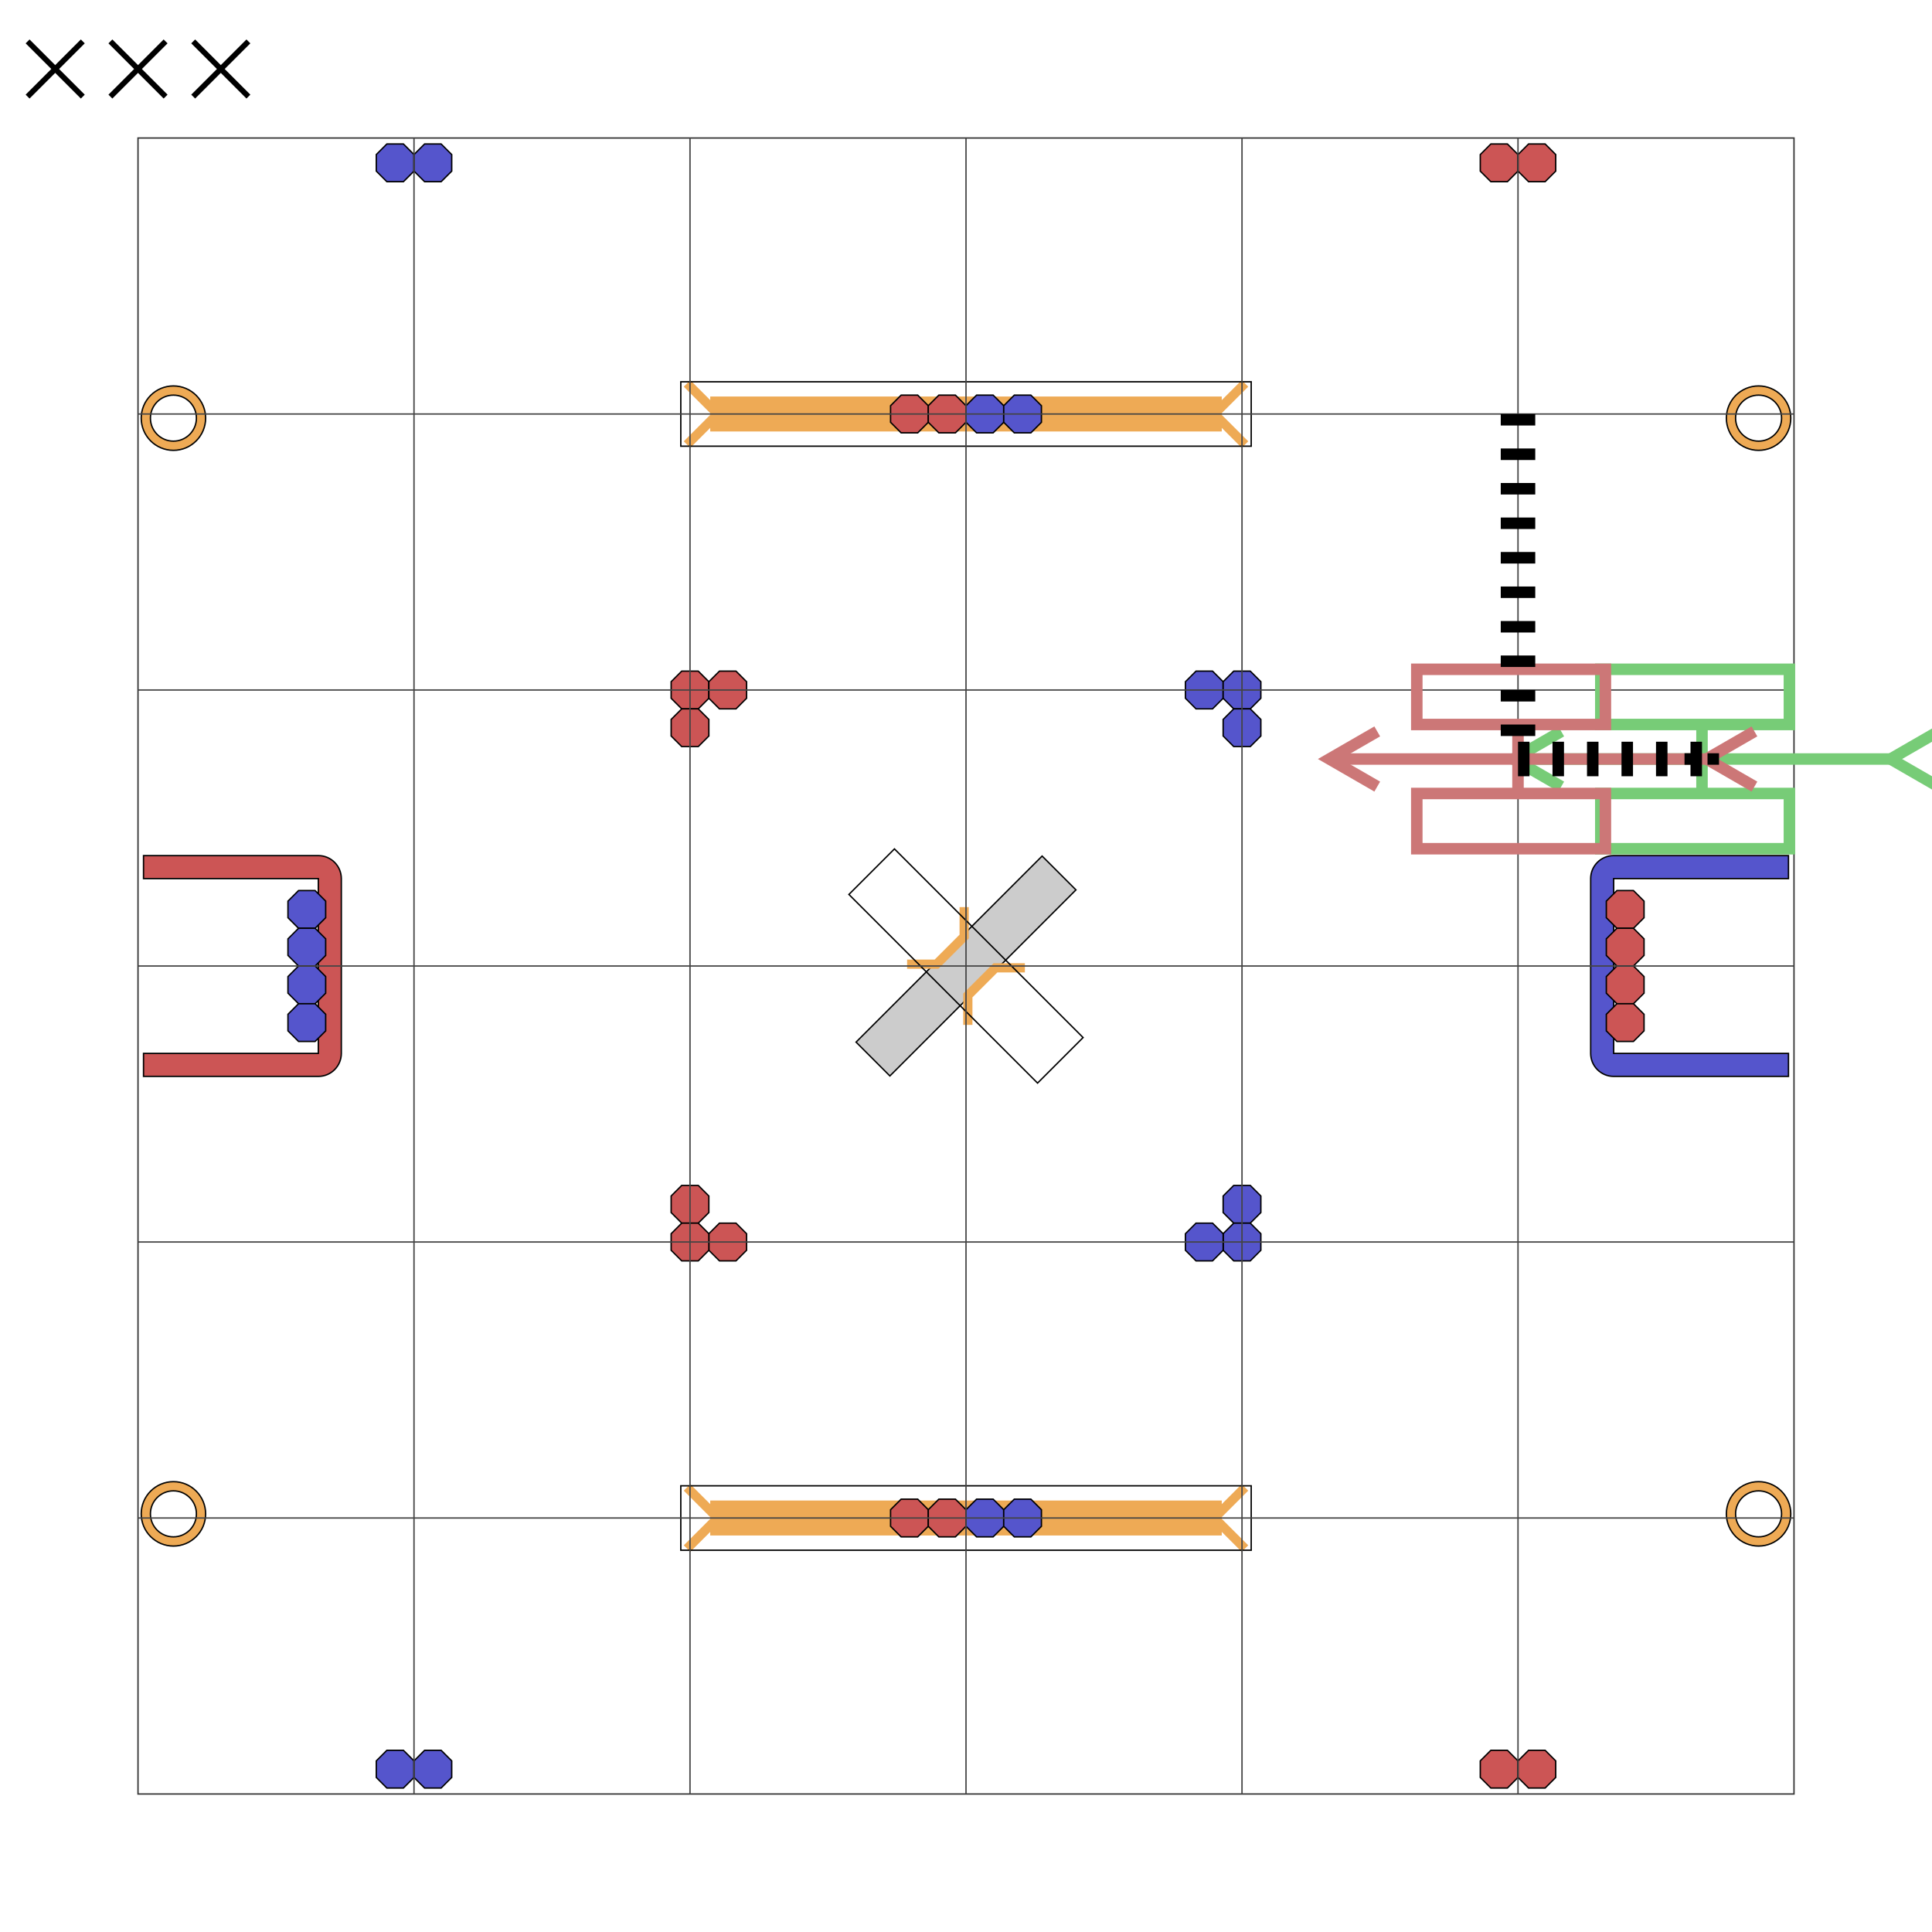
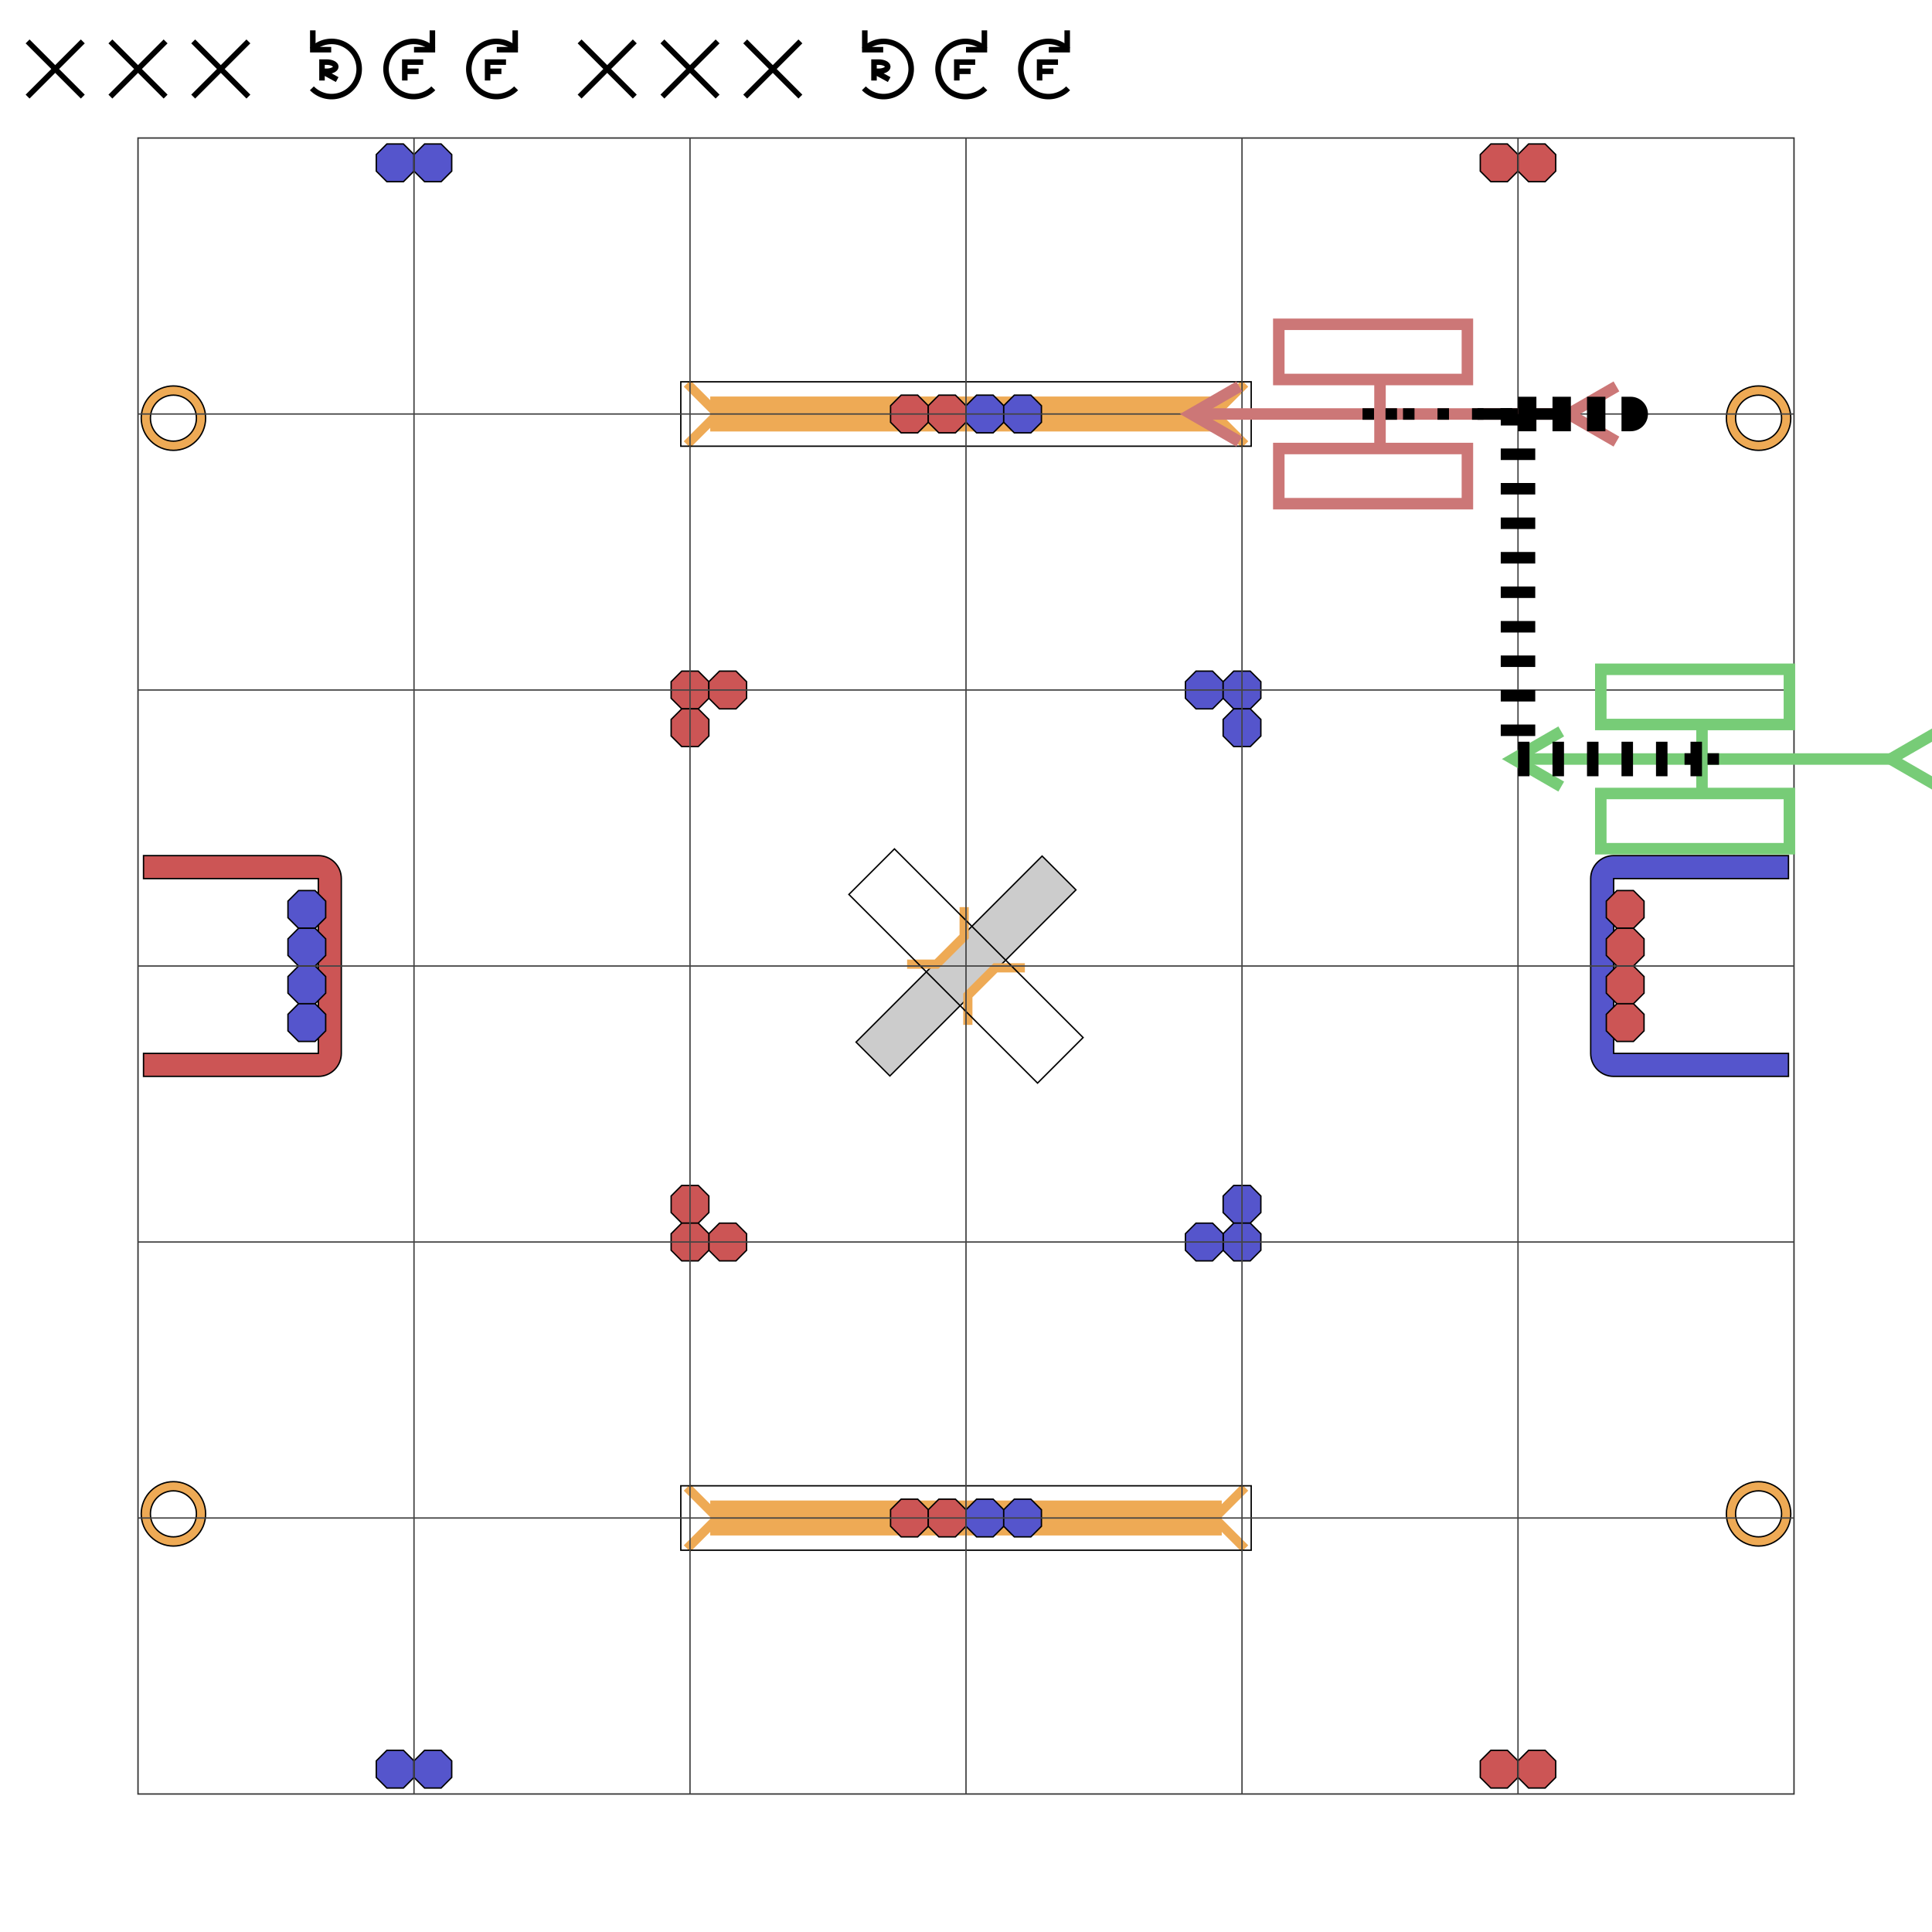
<svg xmlns="http://www.w3.org/2000/svg" version="1.1" width="600" height="600" viewBox="-2100 -2100 4200 4200">
  <g transform="scale(1, -1)">
    <rect x="-2100" y="-2100" width="4200" height="4200" fill="#ffffff" />
    <rect x="-1800" y="-1800" width="3600" height="3600" fill="none" stroke="#333333" stroke-width="3" />
    <path d="M -1788 240 l 380 0 a 50 50 0 0 0 50 -50 l 0 -380 a 50 50 0 0 0 -50 -50 l -380 0  l 0 50 l 380 0 l 0 380 l -380 0 z" fill="#cc5555" stroke="#000000" stroke-width="3" />
    <path d="M 1788 240 l -380 0 a 50 50 0 0 1 -50 -50 l 0 -380 a 50 50 0 0 1 50 -50 l 380 0  l 0 50 l -380 0 l 0 380 l 380 0 z" fill="#5555cc" stroke="#000000" stroke-width="3" />
    <rect x="-550" y="1200" width="20" height="94" transform="rotate(45, -540, 1200)" fill="#eeaa55" />
    <rect x="-550" y="1200" width="20" height="94" transform="rotate(135, -540, 1200)" fill="#eeaa55" />
    <rect x="530" y="1200" width="20" height="94" transform="rotate(-45, 540, 1200)" fill="#eeaa55" />
    <rect x="530" y="1200" width="20" height="94" transform="rotate(-135, 540, 1200)" fill="#eeaa55" />
    <rect x="-550" y="-1200" width="20" height="94" transform="rotate(45, -540, -1200)" fill="#eeaa55" />
    <rect x="-550" y="-1200" width="20" height="94" transform="rotate(135, -540, -1200)" fill="#eeaa55" />
    <rect x="530" y="-1200" width="20" height="94" transform="rotate(-45, 540, -1200)" fill="#eeaa55" />
    <rect x="530" y="-1200" width="20" height="94" transform="rotate(-135, 540, -1200)" fill="#eeaa55" />
    <rect x="-556" y="1162" width="1112" height="76" fill="#eeaa55" />
    <rect x="-620" y="1130" width="1240" height="140" fill="none" stroke="#000000" stroke-width="3" />
    <rect x="-556" y="-1238" width="1112" height="76" fill="#eeaa55" />
    <rect x="-620" y="-1270" width="1240" height="140" fill="none" stroke="#000000" stroke-width="3" />
    <rect x="-286" y="-52" width="572" height="104" transform="rotate(45)" fill="#cccccc" stroke="#000000" stroke-width="3" />
    <polyline points="-128,4 -64,4 -4,64 -4,128" fill="none" stroke="#eeaa55" stroke-width="20" />
    <polyline points="128,-4 64,-4 4,-64 4,-128" fill="none" stroke="#eeaa55" stroke-width="20" />
    <rect x="-290" y="-70" width="580" height="140" transform="rotate(-45)" fill="none" stroke="#000000" stroke-width="3" />
    <path d="M 1118,1728 l 0 36 l 23 23 l 36 0 l 23 -23 l  0 -36 l -23 -23 l -36 0 l -23 23 z" fill="#cc5555" stroke="#000000" stroke-width="3" fill-rule="evenodd" />
    <path d="M 1200,1728 l 0 36 l 23 23 l 36 0 l 23 -23 l  0 -36 l -23 -23 l -36 0 l -23 23 z" fill="#cc5555" stroke="#000000" stroke-width="3" fill-rule="evenodd" />
    <path d="M -164,1182 l 0 36 l 23 23 l 36 0 l 23 -23 l  0 -36 l -23 -23 l -36 0 l -23 23 z" fill="#cc5555" stroke="#000000" stroke-width="3" fill-rule="evenodd" />
    <path d="M -82,1182 l 0 36 l 23 23 l 36 0 l 23 -23 l  0 -36 l -23 -23 l -36 0 l -23 23 z" fill="#cc5555" stroke="#000000" stroke-width="3" fill-rule="evenodd" />
    <path d="M -641,582 l 0 36 l 23 23 l 36 0 l 23 -23 l  0 -36 l -23 -23 l -36 0 l -23 23 z" fill="#cc5555" stroke="#000000" stroke-width="3" fill-rule="evenodd" />
    <path d="M -559,582 l 0 36 l 23 23 l 36 0 l 23 -23 l  0 -36 l -23 -23 l -36 0 l -23 23 z" fill="#cc5555" stroke="#000000" stroke-width="3" fill-rule="evenodd" />
    <path d="M -641,500 l 0 36 l 23 23 l 36 0 l 23 -23 l  0 -36 l -23 -23 l -36 0 l -23 23 z" fill="#cc5555" stroke="#000000" stroke-width="3" fill-rule="evenodd" />
    <path d="M 1392,105 l 0 36 l 23 23 l 36 0 l 23 -23 l  0 -36 l -23 -23 l -36 0 l -23 23 z" fill="#cc5555" stroke="#000000" stroke-width="3" fill-rule="evenodd" />
    <path d="M 1392,23 l 0 36 l 23 23 l 36 0 l 23 -23 l  0 -36 l -23 -23 l -36 0 l -23 23 z" fill="#cc5555" stroke="#000000" stroke-width="3" fill-rule="evenodd" />
    <path d="M 1392,-59 l 0 36 l 23 23 l 36 0 l 23 -23 l  0 -36 l -23 -23 l -36 0 l -23 23 z" fill="#cc5555" stroke="#000000" stroke-width="3" fill-rule="evenodd" />
    <path d="M 1392,-141 l 0 36 l 23 23 l 36 0 l 23 -23 l  0 -36 l -23 -23 l -36 0 l -23 23 z" fill="#cc5555" stroke="#000000" stroke-width="3" fill-rule="evenodd" />
    <path d="M -641,-536 l 0 36 l 23 23 l 36 0 l 23 -23 l  0 -36 l -23 -23 l -36 0 l -23 23 z" fill="#cc5555" stroke="#000000" stroke-width="3" fill-rule="evenodd" />
    <path d="M -559,-618 l 0 36 l 23 23 l 36 0 l 23 -23 l  0 -36 l -23 -23 l -36 0 l -23 23 z" fill="#cc5555" stroke="#000000" stroke-width="3" fill-rule="evenodd" />
    <path d="M -641,-618 l 0 36 l 23 23 l 36 0 l 23 -23 l  0 -36 l -23 -23 l -36 0 l -23 23 z" fill="#cc5555" stroke="#000000" stroke-width="3" fill-rule="evenodd" />
    <path d="M -164,-1218 l 0 36 l 23 23 l 36 0 l 23 -23 l  0 -36 l -23 -23 l -36 0 l -23 23 z" fill="#cc5555" stroke="#000000" stroke-width="3" fill-rule="evenodd" />
    <path d="M -82,-1218 l 0 36 l 23 23 l 36 0 l 23 -23 l  0 -36 l -23 -23 l -36 0 l -23 23 z" fill="#cc5555" stroke="#000000" stroke-width="3" fill-rule="evenodd" />
    <path d="M 1118,-1764 l 0 36 l 23 23 l 36 0 l 23 -23 l  0 -36 l -23 -23 l -36 0 l -23 23 z" fill="#cc5555" stroke="#000000" stroke-width="3" fill-rule="evenodd" />
    <path d="M 1200,-1764 l 0 36 l 23 23 l 36 0 l 23 -23 l  0 -36 l -23 -23 l -36 0 l -23 23 z" fill="#cc5555" stroke="#000000" stroke-width="3" fill-rule="evenodd" />
    <path d="M -1282,1728 l 0 36 l 23 23 l 36 0 l 23 -23 l  0 -36 l -23 -23 l -36 0 l -23 23 z" fill="#5555cc" stroke="#000000" stroke-width="3" fill-rule="evenodd" />
    <path d="M -1200,1728 l 0 36 l 23 23 l 36 0 l 23 -23 l  0 -36 l -23 -23 l -36 0 l -23 23 z" fill="#5555cc" stroke="#000000" stroke-width="3" fill-rule="evenodd" />
    <path d="M 0,1182 l 0 36 l 23 23 l 36 0 l 23 -23 l  0 -36 l -23 -23 l -36 0 l -23 23 z" fill="#5555cc" stroke="#000000" stroke-width="3" fill-rule="evenodd" />
    <path d="M 82,1182 l 0 36 l 23 23 l 36 0 l 23 -23 l  0 -36 l -23 -23 l -36 0 l -23 23 z" fill="#5555cc" stroke="#000000" stroke-width="3" fill-rule="evenodd" />
    <path d="M 477,582 l 0 36 l 23 23 l 36 0 l 23 -23 l  0 -36 l -23 -23 l -36 0 l -23 23 z" fill="#5555cc" stroke="#000000" stroke-width="3" fill-rule="evenodd" />
    <path d="M 559,582 l 0 36 l 23 23 l 36 0 l 23 -23 l  0 -36 l -23 -23 l -36 0 l -23 23 z" fill="#5555cc" stroke="#000000" stroke-width="3" fill-rule="evenodd" />
    <path d="M 559,500 l 0 36 l 23 23 l 36 0 l 23 -23 l  0 -36 l -23 -23 l -36 0 l -23 23 z" fill="#5555cc" stroke="#000000" stroke-width="3" fill-rule="evenodd" />
    <path d="M -1474,105 l 0 36 l 23 23 l 36 0 l 23 -23 l  0 -36 l -23 -23 l -36 0 l -23 23 z" fill="#5555cc" stroke="#000000" stroke-width="3" fill-rule="evenodd" />
    <path d="M -1474,23 l 0 36 l 23 23 l 36 0 l 23 -23 l  0 -36 l -23 -23 l -36 0 l -23 23 z" fill="#5555cc" stroke="#000000" stroke-width="3" fill-rule="evenodd" />
    <path d="M -1474,-59 l 0 36 l 23 23 l 36 0 l 23 -23 l  0 -36 l -23 -23 l -36 0 l -23 23 z" fill="#5555cc" stroke="#000000" stroke-width="3" fill-rule="evenodd" />
    <path d="M -1474,-141 l 0 36 l 23 23 l 36 0 l 23 -23 l  0 -36 l -23 -23 l -36 0 l -23 23 z" fill="#5555cc" stroke="#000000" stroke-width="3" fill-rule="evenodd" />
    <path d="M 559,-536 l 0 36 l 23 23 l 36 0 l 23 -23 l  0 -36 l -23 -23 l -36 0 l -23 23 z" fill="#5555cc" stroke="#000000" stroke-width="3" fill-rule="evenodd" />
    <path d="M 559,-618 l 0 36 l 23 23 l 36 0 l 23 -23 l  0 -36 l -23 -23 l -36 0 l -23 23 z" fill="#5555cc" stroke="#000000" stroke-width="3" fill-rule="evenodd" />
    <path d="M 477,-618 l 0 36 l 23 23 l 36 0 l 23 -23 l  0 -36 l -23 -23 l -36 0 l -23 23 z" fill="#5555cc" stroke="#000000" stroke-width="3" fill-rule="evenodd" />
    <path d="M 0,-1218 l 0 36 l 23 23 l 36 0 l 23 -23 l  0 -36 l -23 -23 l -36 0 l -23 23 z" fill="#5555cc" stroke="#000000" stroke-width="3" fill-rule="evenodd" />
    <path d="M 82,-1218 l 0 36 l 23 23 l 36 0 l 23 -23 l  0 -36 l -23 -23 l -36 0 l -23 23 z" fill="#5555cc" stroke="#000000" stroke-width="3" fill-rule="evenodd" />
    <path d="M -1282,-1764 l 0 36 l 23 23 l 36 0 l 23 -23 l  0 -36 l -23 -23 l -36 0 l -23 23 z" fill="#5555cc" stroke="#000000" stroke-width="3" fill-rule="evenodd" />
    <path d="M -1200,-1764 l 0 36 l 23 23 l 36 0 l 23 -23 l  0 -36 l -23 -23 l -36 0 l -23 23 z" fill="#5555cc" stroke="#000000" stroke-width="3" fill-rule="evenodd" />
    <path d="M -1793,1191 a 70 70 0 0 0 140 0 a 70 70 0 0 0 -140 0 z m 20 0 a 50 50 0 0 0 100 0 a 50 50 0 0 0 -100 0 z" fill="#eeaa55" stroke="#000000" stroke-width="3" fill-rule="evenodd" />
    <path d="M 1653,1191 a 70 70 0 0 0 140 0 a 70 70 0 0 0 -140 0 z m 20 0 a 50 50 0 0 0 100 0 a 50 50 0 0 0 -100 0 z" fill="#eeaa55" stroke="#000000" stroke-width="3" fill-rule="evenodd" />
    <path d="M -1793,-1191 a 70 70 0 0 0 140 0 a 70 70 0 0 0 -140 0 z m 20 0 a 50 50 0 0 0 100 0 a 50 50 0 0 0 -100 0 z" fill="#eeaa55" stroke="#000000" stroke-width="3" fill-rule="evenodd" />
    <path d="M 1653,-1191 a 70 70 0 0 0 140 0 a 70 70 0 0 0 -140 0 z m 20 0 a 50 50 0 0 0 100 0 a 50 50 0 0 0 -100 0 z" fill="#eeaa55" stroke="#000000" stroke-width="3" fill-rule="evenodd" />
    <line x1="-1800" y1="-1200" x2="1800" y2="-1200" stroke="#444444" stroke-width="3" />
    <line x1="-1800" y1="-600" x2="1800" y2="-600" stroke="#444444" stroke-width="3" />
    <line x1="-1800" y1="0" x2="1800" y2="0" stroke="#444444" stroke-width="3" />
    <line x1="-1800" y1="600" x2="1800" y2="600" stroke="#444444" stroke-width="3" />
    <line x1="-1800" y1="1200" x2="1800" y2="1200" stroke="#444444" stroke-width="3" />
    <line x1="-1200" y1="-1800" x2="-1200" y2="1800" stroke="#444444" stroke-width="3" />
    <line x1="-600" y1="-1800" x2="-600" y2="1800" stroke="#444444" stroke-width="3" />
    <line x1="0" y1="-1800" x2="0" y2="1800" stroke="#444444" stroke-width="3" />
    <line x1="600" y1="-1800" x2="600" y2="1800" stroke="#444444" stroke-width="3" />
    <line x1="1200" y1="-1800" x2="1200" y2="1800" stroke="#444444" stroke-width="3" />
    <g transform="translate(1600.0 450.0)  rotate(-270)">
      <rect x="-195" y="-190" width="120" height="410" fill="none" stroke="#77cc77" stroke-width="25" />
      <rect x="75" y="-190" width="120" height="410" fill="none" stroke="#77cc77" stroke-width="25" />
      <line x1="-75" y1="0" x2="75" y2="0" stroke="#77cc77" stroke-width="25" />
      <line x1="0" y1="-410" x2="0" y2="410" stroke="#77cc77" stroke-width="25" />
      <polyline points="-60,306 0,410 60,306" fill="none" stroke="#77cc77" stroke-width="25" />
      <polyline points="-60,-514 0,-410 60,-514" fill="none" stroke="#77cc77" stroke-width="25" />
    </g>
-     <g transform="translate(1200 450)  rotate(-270)">
+     <g transform="translate(900 1200)  rotate(-270)">
      <rect x="-195" y="-190" width="120" height="410" fill="none" stroke="#cc7777" stroke-width="25" />
      <rect x="75" y="-190" width="120" height="410" fill="none" stroke="#cc7777" stroke-width="25" />
      <line x1="-75" y1="0" x2="75" y2="0" stroke="#cc7777" stroke-width="25" />
      <line x1="0" y1="-410" x2="0" y2="410" stroke="#cc7777" stroke-width="25" />
      <polyline points="-60,306 0,410 60,306" fill="none" stroke="#cc7777" stroke-width="25" />
      <polyline points="-60,-514 0,-410 60,-514" fill="none" stroke="#cc7777" stroke-width="25" />
    </g>
    <line x1="1562.0" y1="450.0" x2="1637.0" y2="450.0" stroke="#000000" stroke-width="25" stroke-dasharray="25,25">
      <animateTransform attributeName="transform" type="rotate" to="360 1600.0 450.0" dur="2000ms" repeatCount="indefinite" from="0 1600.0 450.0" />
    </line>
    <polyline points="1600.0,450.0 1200,450 1200,1200" fill="none" stroke="#000000" stroke-width="75" stroke-dasharray="25,50" stroke-linejoin="round" stroke-dashoffset="0">
      <animate attributeName="stroke-dashoffset" values="75;0" dur="1000ms" repeatCount="indefinite" />
    </polyline>
+     <line x1="1112" y1="1200" x2="1287" y2="1200" stroke="#000000" stroke-width="25" stroke-dasharray="75,25">
+       <animateTransform attributeName="transform" type="rotate" to="360 1200 1200" dur="2000ms" repeatCount="indefinite" from="0 1200 1200" />
+     </line>
+     <polyline points="1200,1200 1445,1200 1200,1200" fill="none" stroke="#000000" stroke-width="75" stroke-dasharray="25,50" stroke-linejoin="round" stroke-dashoffset="0">
+       <animate attributeName="stroke-dashoffset" values="75;0" dur="1000ms" repeatCount="indefinite" />
+     </polyline>
+     <line x1="1162" y1="1200" x2="1237" y2="1200" stroke="#000000" stroke-width="25" stroke-dasharray="25,25">
+       <animateTransform attributeName="transform" type="rotate" to="360 1200 1200" dur="2000ms" repeatCount="indefinite" from="0 1200 1200" />
+     </line>
+     <line x1="1162" y1="1200" x2="1237" y2="1200" stroke="#000000" stroke-width="25" stroke-dasharray="25,25">
+       <animateTransform attributeName="transform" type="rotate" to="360 1200 1200" dur="2000ms" repeatCount="indefinite" from="0 1200 1200" />
+     </line>
+     <polyline points="1200,1200 900,1200" fill="none" stroke="#000000" stroke-width="25" stroke-dasharray="25,50" stroke-linejoin="round" stroke-dashoffset="0">
+       <animate attributeName="stroke-dashoffset" values="75;0" dur="1000ms" repeatCount="indefinite" />
+     </polyline>
+     <line x1="862" y1="1200" x2="937" y2="1200" stroke="#000000" stroke-width="25" stroke-dasharray="25,25">
+       <animateTransform attributeName="transform" type="rotate" to="360 900 1200" dur="2000ms" repeatCount="indefinite" from="0 900 1200" />
+     </line>
    <line x1="-2040" y1="1890" x2="-1920" y2="2010" stroke="#000000" stroke-width="12" />
    <line x1="-2040" y1="2010" x2="-1920" y2="1890" stroke="#000000" stroke-width="12" />
    <line x1="-1860" y1="1890" x2="-1740" y2="2010" stroke="#000000" stroke-width="12" />
    <line x1="-1860" y1="2010" x2="-1740" y2="1890" stroke="#000000" stroke-width="12" />
    <line x1="-1680" y1="1890" x2="-1560" y2="2010" stroke="#000000" stroke-width="12" />
    <line x1="-1680" y1="2010" x2="-1560" y2="1890" stroke="#000000" stroke-width="12" />
+     <path d="M -1422,1908 a 60 60 0 1 1 0 84" fill="none" stroke="#000000" stroke-width="12" />
+     <path d="M -1380 1992 l -40 0 l 0 42" fill="none" stroke="#000000" stroke-width="12" />
+     <path d="M -1400 1925 l 0 40 l 10 0 a 20 10 0 0 0 0 -20 l -10 0 l 33 -18" fill="none" stroke="#000000" stroke-width="12" />
+     <path d="M -1158,1908 a 60 60 0 1 0 0 84" fill="none" stroke="#000000" stroke-width="12" />
+     <path d="M -1200 1992 l 40 0 l 0 42" fill="none" stroke="#000000" stroke-width="12" />
+     <path d="M -1180,1965 l -40 0 l 0 -40 m 0 20 l 30 0" fill="none" stroke="#000000" stroke-width="12" />
+     <path d="M -978,1908 a 60 60 0 1 0 0 84" fill="none" stroke="#000000" stroke-width="12" />
+     <path d="M -1020 1992 l 40 0 l 0 42" fill="none" stroke="#000000" stroke-width="12" />
+     <path d="M -1000,1965 l -40 0 l 0 -40 m 0 20 l 30 0" fill="none" stroke="#000000" stroke-width="12" />
+     <line x1="-840" y1="1890" x2="-720" y2="2010" stroke="#000000" stroke-width="12" />
+     <line x1="-840" y1="2010" x2="-720" y2="1890" stroke="#000000" stroke-width="12" />
+     <line x1="-660" y1="1890" x2="-540" y2="2010" stroke="#000000" stroke-width="12" />
+     <line x1="-660" y1="2010" x2="-540" y2="1890" stroke="#000000" stroke-width="12" />
+     <line x1="-480" y1="1890" x2="-360" y2="2010" stroke="#000000" stroke-width="12" />
+     <line x1="-480" y1="2010" x2="-360" y2="1890" stroke="#000000" stroke-width="12" />
+     <path d="M -222,1908 a 60 60 0 1 1 0 84" fill="none" stroke="#000000" stroke-width="12" />
+     <path d="M -180 1992 l -40 0 l 0 42" fill="none" stroke="#000000" stroke-width="12" />
+     <path d="M -200 1925 l 0 40 l 10 0 a 20 10 0 0 0 0 -20 l -10 0 l 33 -18" fill="none" stroke="#000000" stroke-width="12" />
+     <path d="M 42,1908 a 60 60 0 1 0 0 84" fill="none" stroke="#000000" stroke-width="12" />
+     <path d="M 0 1992 l 40 0 l 0 42" fill="none" stroke="#000000" stroke-width="12" />
+     <path d="M 20,1965 l -40 0 l 0 -40 m 0 20 l 30 0" fill="none" stroke="#000000" stroke-width="12" />
+     <path d="M 222,1908 a 60 60 0 1 0 0 84" fill="none" stroke="#000000" stroke-width="12" />
+     <path d="M 180 1992 l 40 0 l 0 42" fill="none" stroke="#000000" stroke-width="12" />
+     <path d="M 200,1965 l -40 0 l 0 -40 m 0 20 l 30 0" fill="none" stroke="#000000" stroke-width="12" />
  </g>
</svg>
